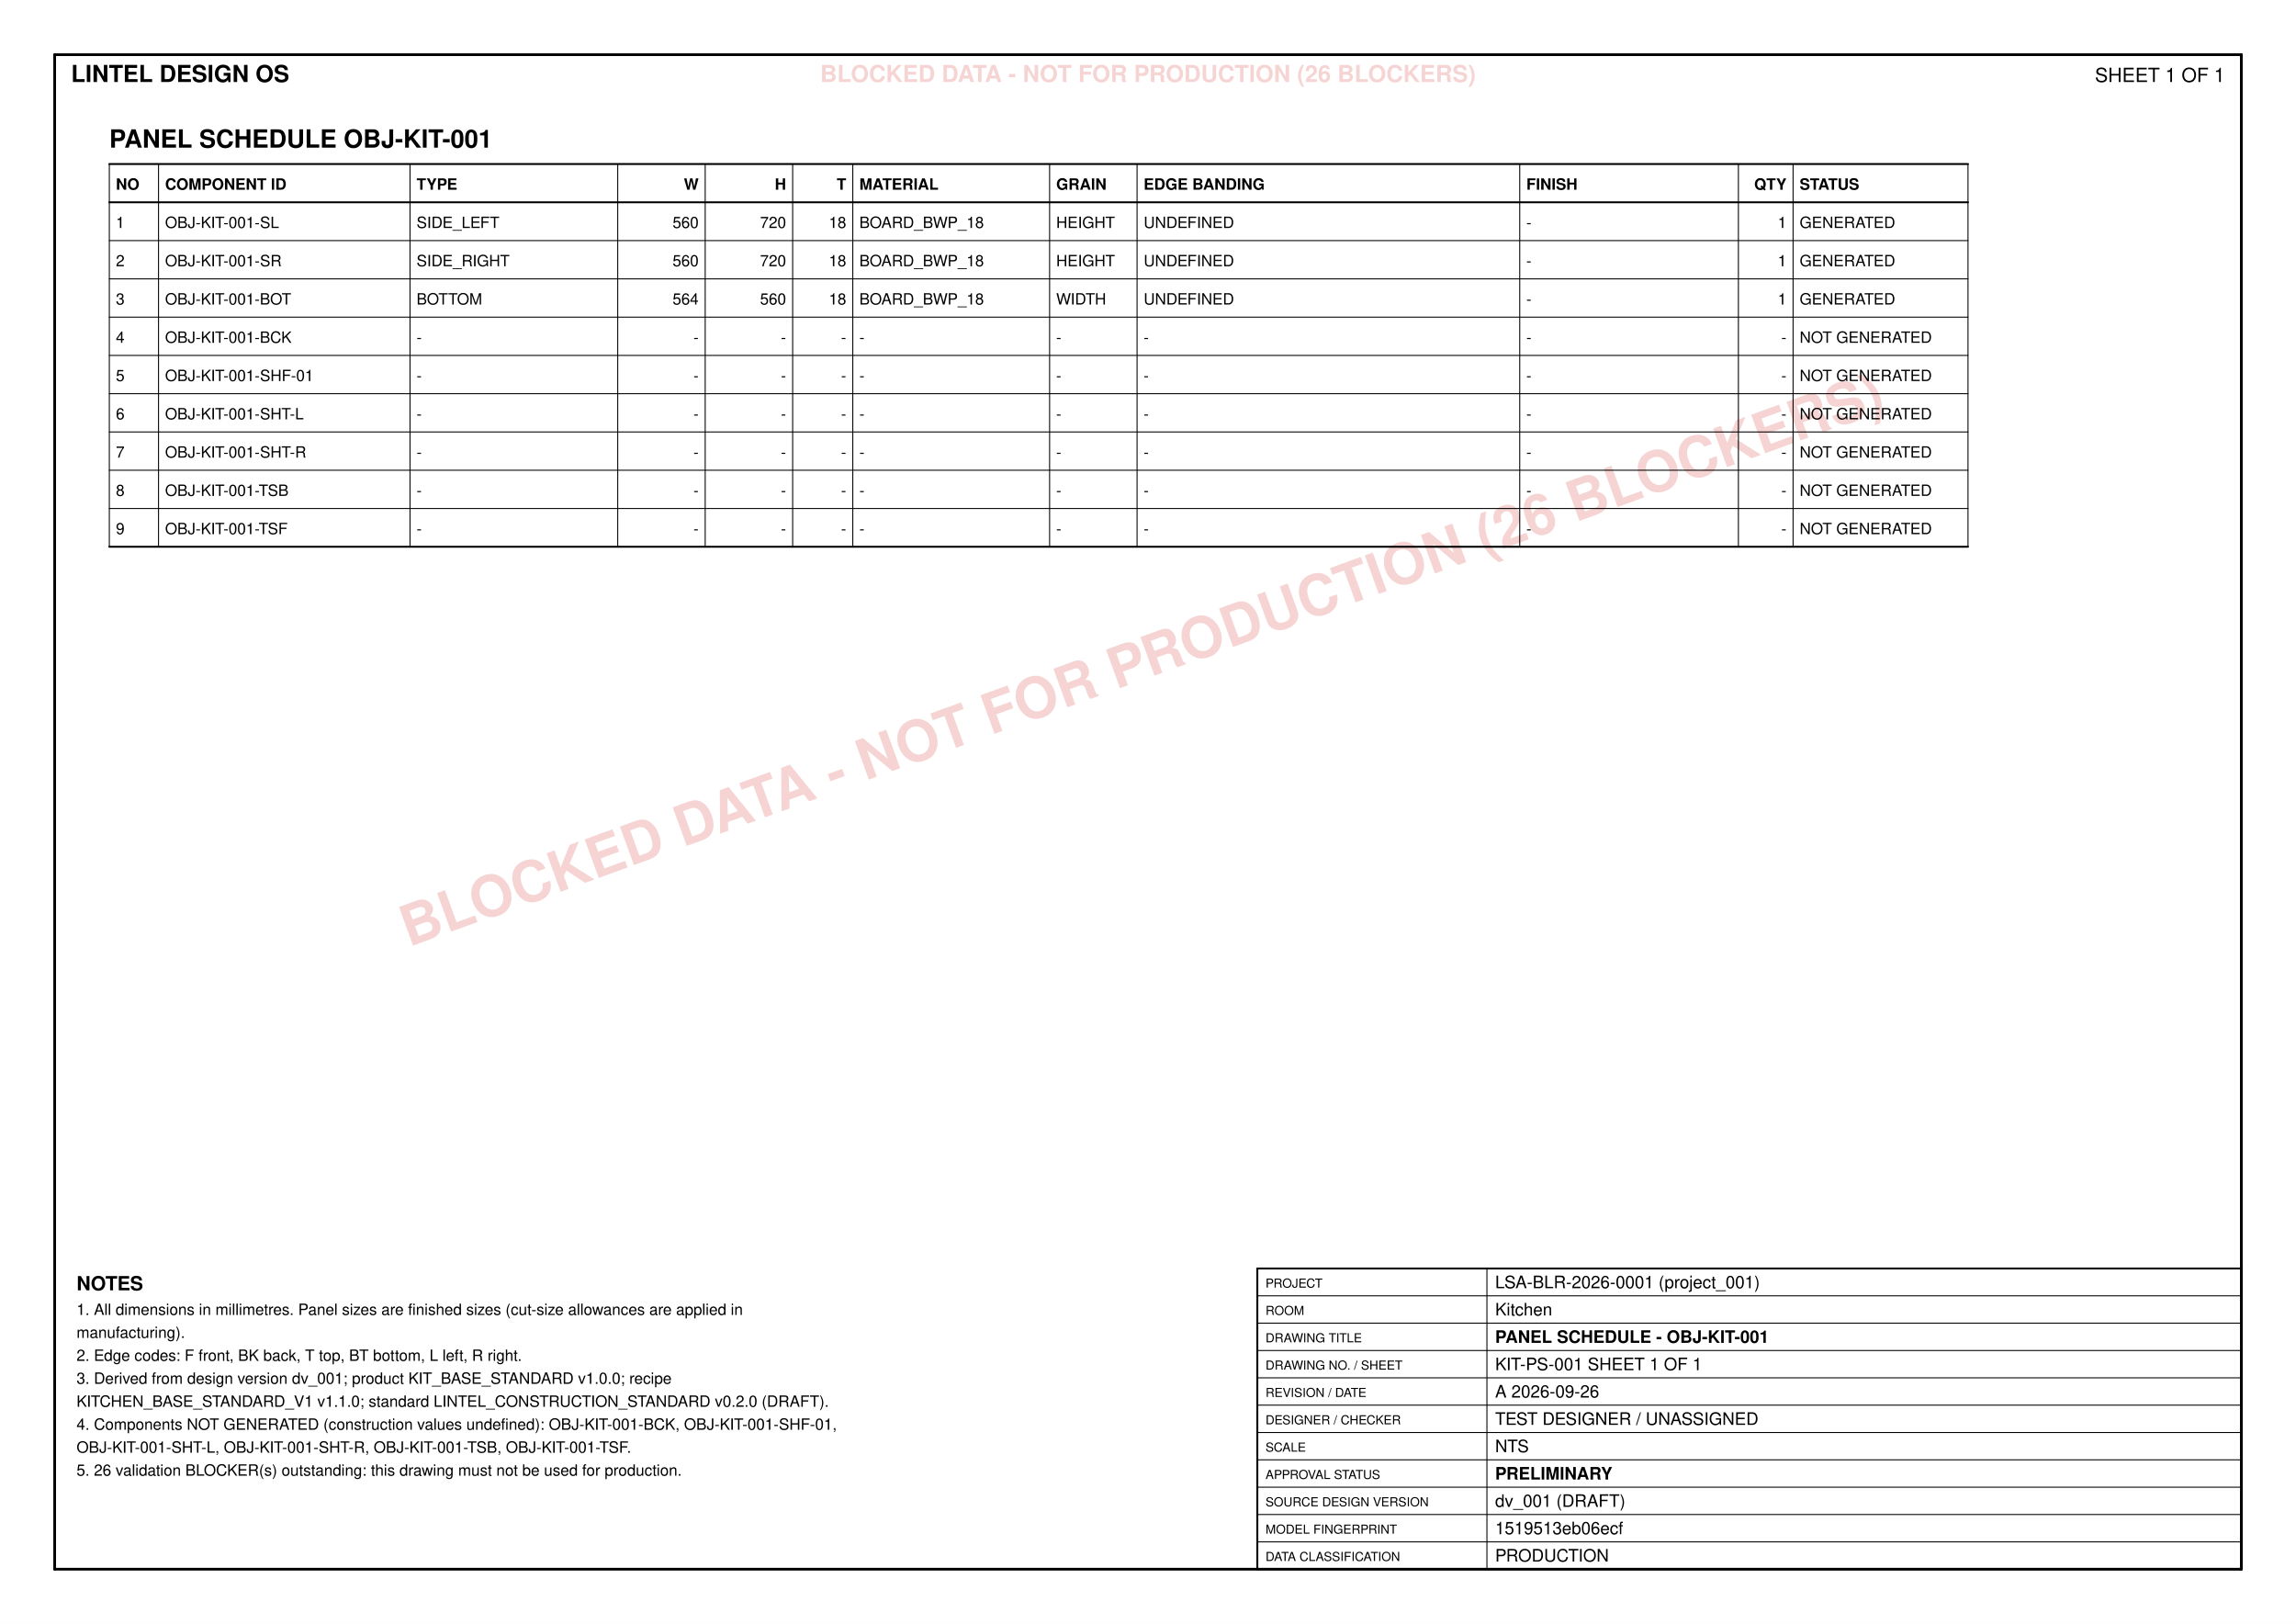
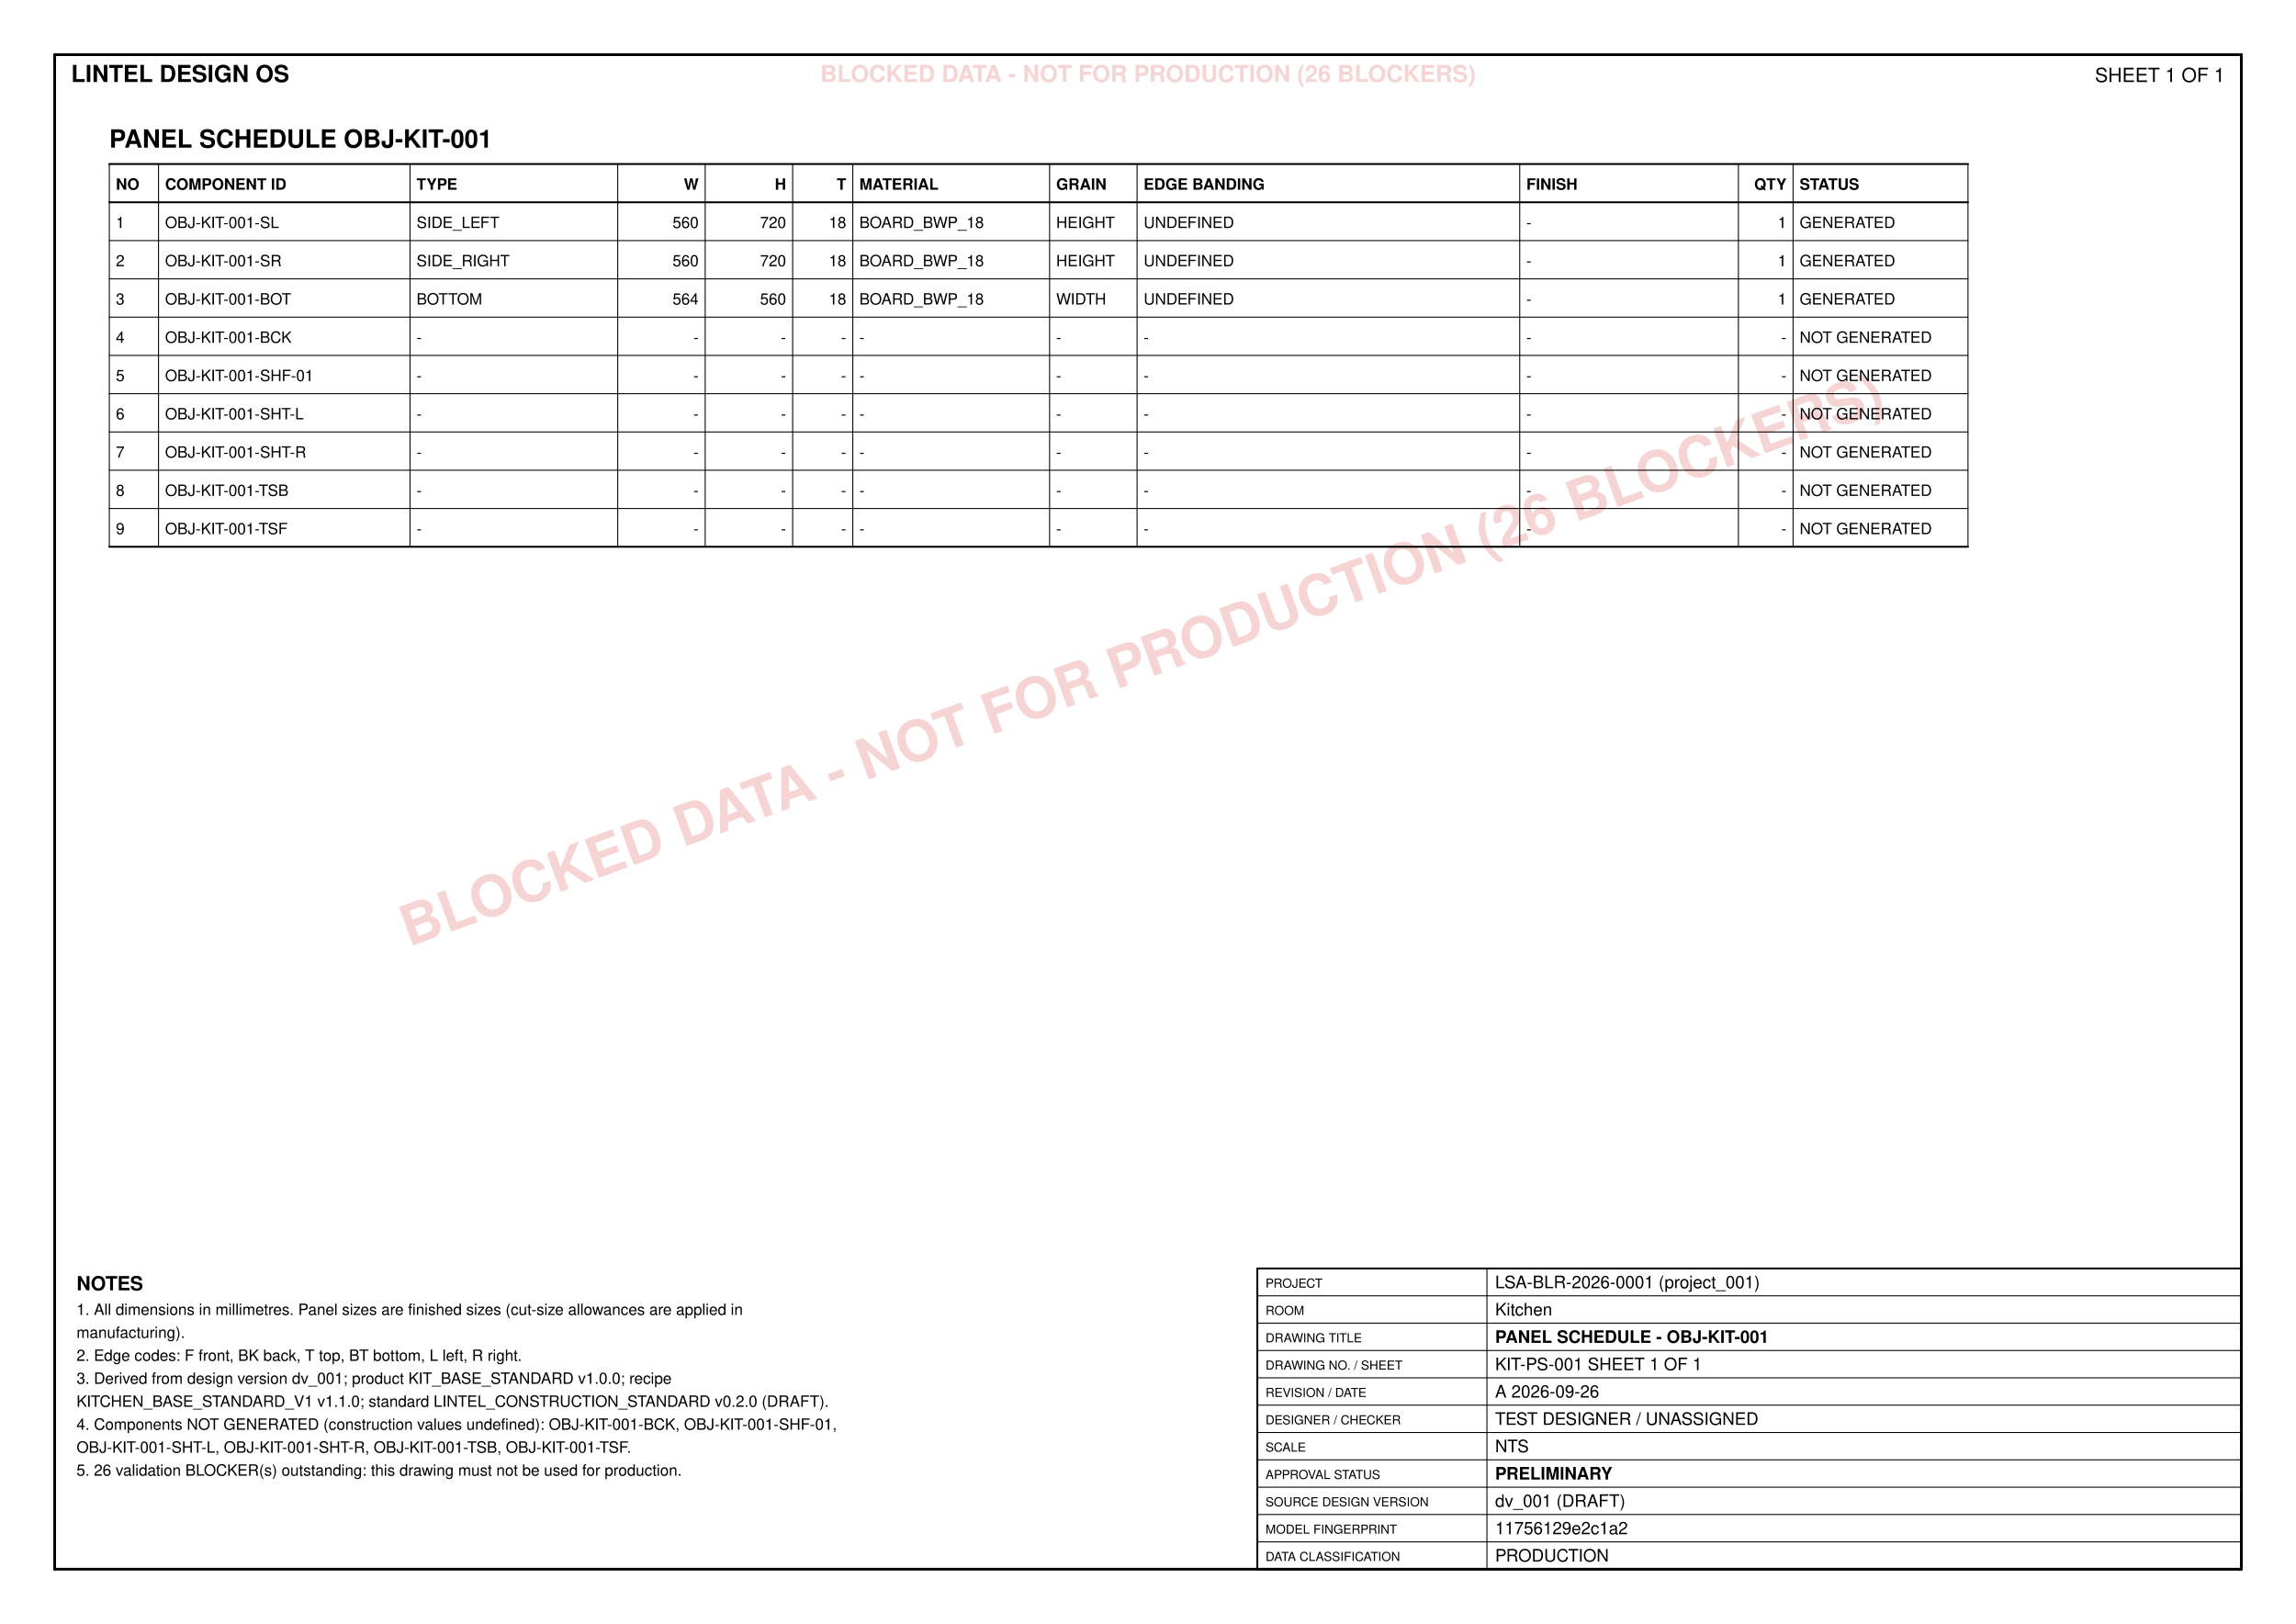
- <svg xmlns="http://www.w3.org/2000/svg" width="420mm" height="297mm" viewBox="0 0 420 297" data-drawing-id="DRW:dv_001:obj_001:PANEL_SCHEDULE:KIT-PS-001:RA" data-drawing-type="PANEL_SCHEDULE" data-status="PRELIMINARY" data-design-version="dv_001" data-model-fingerprint="1519513eb06ecf" data-classification="PRODUCTION" data-content-hash="046808171114cf" data-sheet="1/1">
+ <svg xmlns="http://www.w3.org/2000/svg" width="420mm" height="297mm" viewBox="0 0 420 297" data-drawing-id="DRW:dv_001:obj_001:PANEL_SCHEDULE:KIT-PS-001:RA" data-drawing-type="PANEL_SCHEDULE" data-status="PRELIMINARY" data-design-version="dv_001" data-model-fingerprint="11756129e2c1a2" data-classification="PRODUCTION" data-content-hash="0f58347dce926d" data-sheet="1/1">
  <rect x="0" y="0" width="420" height="297" fill="#ffffff" />
  <g id="WATERMARK" fill="#d9534f" stroke="#d9534f" opacity="0.25" font-family="Helvetica, Arial, sans-serif" stroke-linecap="round">
    <text stroke="none" x="210" y="124" font-size="10.286" text-anchor="middle" font-weight="bold" transform="rotate(-20 210 124)">BLOCKED DATA - NOT FOR PRODUCTION (26 BLOCKERS)</text>
    <text stroke="none" x="210" y="15" font-size="4.286" text-anchor="middle" font-weight="bold">BLOCKED DATA - NOT FOR PRODUCTION (26 BLOCKERS)</text>
  </g>
  <g id="BORDER" fill="#000000" stroke="#000000" font-family="Helvetica, Arial, sans-serif" stroke-linecap="round">
    <line fill="none" x1="10" y1="10" x2="410" y2="10" stroke-width="0.5" />
    <line fill="none" x1="410" y1="10" x2="410" y2="287" stroke-width="0.5" />
    <line fill="none" x1="410" y1="287" x2="10" y2="287" stroke-width="0.5" />
    <line fill="none" x1="10" y1="287" x2="10" y2="10" stroke-width="0.5" />
    <text stroke="none" x="13" y="15" font-size="4.286" text-anchor="start" font-weight="bold">LINTEL DESIGN OS</text>
    <text stroke="none" x="407" y="15" font-size="3.571" text-anchor="end">SHEET 1 OF 1</text>
  </g>
  <g id="ANNOTATION" fill="#000000" stroke="#000000" font-family="Helvetica, Arial, sans-serif" stroke-linecap="round">
    <text stroke="none" x="14" y="236" font-size="3.571" text-anchor="start" font-weight="bold">NOTES</text>
    <text stroke="none" x="14" y="240.5" font-size="2.857" text-anchor="start">1. All dimensions in millimetres. Panel sizes are finished sizes (cut-size allowances are applied in</text>
    <text stroke="none" x="14" y="244.7" font-size="2.857" text-anchor="start">   manufacturing).</text>
    <text stroke="none" x="14" y="248.9" font-size="2.857" text-anchor="start">2. Edge codes: F front, BK back, T top, BT bottom, L left, R right.</text>
    <text stroke="none" x="14" y="253.1" font-size="2.857" text-anchor="start">3. Derived from design version dv_001; product KIT_BASE_STANDARD v1.0.0; recipe</text>
    <text stroke="none" x="14" y="257.3" font-size="2.857" text-anchor="start">   KITCHEN_BASE_STANDARD_V1 v1.1.0; standard LINTEL_CONSTRUCTION_STANDARD v0.2.0 (DRAFT).</text>
    <text stroke="none" x="14" y="261.5" font-size="2.857" text-anchor="start">4. Components NOT GENERATED (construction values undefined): OBJ-KIT-001-BCK, OBJ-KIT-001-SHF-01,</text>
    <text stroke="none" x="14" y="265.7" font-size="2.857" text-anchor="start">   OBJ-KIT-001-SHT-L, OBJ-KIT-001-SHT-R, OBJ-KIT-001-TSB, OBJ-KIT-001-TSF.</text>
    <text stroke="none" x="14" y="269.9" font-size="2.857" text-anchor="start">5. 26 validation BLOCKER(s) outstanding: this drawing must not be used for production.</text>
  </g>
  <g id="TABLE" fill="#000000" stroke="#000000" font-family="Helvetica, Arial, sans-serif" stroke-linecap="round">
    <text stroke="none" x="20" y="27" font-size="4.571" text-anchor="start" font-weight="bold">PANEL SCHEDULE  OBJ-KIT-001</text>
    <line fill="none" x1="20" y1="30" x2="360" y2="30" stroke-width="0.35" />
    <line fill="none" x1="20" y1="37" x2="360" y2="37" stroke-width="0.35" />
    <line fill="none" x1="20" y1="44" x2="360" y2="44" stroke-width="0.18" />
    <line fill="none" x1="20" y1="51" x2="360" y2="51" stroke-width="0.18" />
    <line fill="none" x1="20" y1="58" x2="360" y2="58" stroke-width="0.18" />
    <line fill="none" x1="20" y1="65" x2="360" y2="65" stroke-width="0.18" />
    <line fill="none" x1="20" y1="72" x2="360" y2="72" stroke-width="0.18" />
    <line fill="none" x1="20" y1="79" x2="360" y2="79" stroke-width="0.18" />
    <line fill="none" x1="20" y1="86" x2="360" y2="86" stroke-width="0.18" />
    <line fill="none" x1="20" y1="93" x2="360" y2="93" stroke-width="0.18" />
    <line fill="none" x1="20" y1="100" x2="360" y2="100" stroke-width="0.35" />
    <line fill="none" x1="20" y1="30" x2="20" y2="100" stroke-width="0.18" />
    <line fill="none" x1="29" y1="30" x2="29" y2="100" stroke-width="0.18" />
    <line fill="none" x1="75" y1="30" x2="75" y2="100" stroke-width="0.18" />
    <line fill="none" x1="113" y1="30" x2="113" y2="100" stroke-width="0.18" />
    <line fill="none" x1="129" y1="30" x2="129" y2="100" stroke-width="0.18" />
    <line fill="none" x1="145" y1="30" x2="145" y2="100" stroke-width="0.18" />
    <line fill="none" x1="156" y1="30" x2="156" y2="100" stroke-width="0.18" />
    <line fill="none" x1="192" y1="30" x2="192" y2="100" stroke-width="0.18" />
    <line fill="none" x1="208" y1="30" x2="208" y2="100" stroke-width="0.18" />
    <line fill="none" x1="278" y1="30" x2="278" y2="100" stroke-width="0.18" />
    <line fill="none" x1="318" y1="30" x2="318" y2="100" stroke-width="0.18" />
    <line fill="none" x1="328" y1="30" x2="328" y2="100" stroke-width="0.18" />
    <line fill="none" x1="360" y1="30" x2="360" y2="100" stroke-width="0.18" />
    <text stroke="none" x="21.2" y="34.7" font-size="2.857" text-anchor="start" font-weight="bold">NO</text>
    <text stroke="none" x="30.2" y="34.7" font-size="2.857" text-anchor="start" font-weight="bold">COMPONENT ID</text>
    <text stroke="none" x="76.2" y="34.7" font-size="2.857" text-anchor="start" font-weight="bold">TYPE</text>
    <text stroke="none" x="127.8" y="34.7" font-size="2.857" text-anchor="end" font-weight="bold">W</text>
    <text stroke="none" x="143.8" y="34.7" font-size="2.857" text-anchor="end" font-weight="bold">H</text>
    <text stroke="none" x="154.8" y="34.7" font-size="2.857" text-anchor="end" font-weight="bold">T</text>
    <text stroke="none" x="157.2" y="34.7" font-size="2.857" text-anchor="start" font-weight="bold">MATERIAL</text>
    <text stroke="none" x="193.2" y="34.7" font-size="2.857" text-anchor="start" font-weight="bold">GRAIN</text>
    <text stroke="none" x="209.2" y="34.7" font-size="2.857" text-anchor="start" font-weight="bold">EDGE BANDING</text>
    <text stroke="none" x="279.2" y="34.7" font-size="2.857" text-anchor="start" font-weight="bold">FINISH</text>
    <text stroke="none" x="326.8" y="34.7" font-size="2.857" text-anchor="end" font-weight="bold">QTY</text>
    <text stroke="none" x="329.2" y="34.7" font-size="2.857" text-anchor="start" font-weight="bold">STATUS</text>
    <text stroke="none" x="21.2" y="41.7" font-size="2.857" text-anchor="start">1</text>
    <text stroke="none" x="30.2" y="41.7" font-size="2.857" text-anchor="start">OBJ-KIT-001-SL</text>
    <text stroke="none" x="76.2" y="41.7" font-size="2.857" text-anchor="start">SIDE_LEFT</text>
    <text stroke="none" x="127.8" y="41.7" font-size="2.857" text-anchor="end">560</text>
    <text stroke="none" x="143.8" y="41.7" font-size="2.857" text-anchor="end">720</text>
    <text stroke="none" x="154.8" y="41.7" font-size="2.857" text-anchor="end">18</text>
    <text stroke="none" x="157.2" y="41.7" font-size="2.857" text-anchor="start">BOARD_BWP_18</text>
    <text stroke="none" x="193.2" y="41.7" font-size="2.857" text-anchor="start">HEIGHT</text>
    <text stroke="none" x="209.2" y="41.7" font-size="2.857" text-anchor="start">UNDEFINED</text>
    <text stroke="none" x="279.2" y="41.7" font-size="2.857" text-anchor="start">-</text>
    <text stroke="none" x="326.8" y="41.7" font-size="2.857" text-anchor="end">1</text>
    <text stroke="none" x="329.2" y="41.7" font-size="2.857" text-anchor="start">GENERATED</text>
    <text stroke="none" x="21.2" y="48.7" font-size="2.857" text-anchor="start">2</text>
    <text stroke="none" x="30.2" y="48.7" font-size="2.857" text-anchor="start">OBJ-KIT-001-SR</text>
    <text stroke="none" x="76.2" y="48.7" font-size="2.857" text-anchor="start">SIDE_RIGHT</text>
    <text stroke="none" x="127.8" y="48.7" font-size="2.857" text-anchor="end">560</text>
    <text stroke="none" x="143.8" y="48.7" font-size="2.857" text-anchor="end">720</text>
    <text stroke="none" x="154.8" y="48.7" font-size="2.857" text-anchor="end">18</text>
    <text stroke="none" x="157.2" y="48.7" font-size="2.857" text-anchor="start">BOARD_BWP_18</text>
    <text stroke="none" x="193.2" y="48.7" font-size="2.857" text-anchor="start">HEIGHT</text>
    <text stroke="none" x="209.2" y="48.7" font-size="2.857" text-anchor="start">UNDEFINED</text>
    <text stroke="none" x="279.2" y="48.7" font-size="2.857" text-anchor="start">-</text>
    <text stroke="none" x="326.8" y="48.7" font-size="2.857" text-anchor="end">1</text>
    <text stroke="none" x="329.2" y="48.7" font-size="2.857" text-anchor="start">GENERATED</text>
    <text stroke="none" x="21.2" y="55.7" font-size="2.857" text-anchor="start">3</text>
    <text stroke="none" x="30.2" y="55.7" font-size="2.857" text-anchor="start">OBJ-KIT-001-BOT</text>
    <text stroke="none" x="76.2" y="55.7" font-size="2.857" text-anchor="start">BOTTOM</text>
    <text stroke="none" x="127.8" y="55.7" font-size="2.857" text-anchor="end">564</text>
    <text stroke="none" x="143.8" y="55.7" font-size="2.857" text-anchor="end">560</text>
    <text stroke="none" x="154.8" y="55.7" font-size="2.857" text-anchor="end">18</text>
    <text stroke="none" x="157.2" y="55.7" font-size="2.857" text-anchor="start">BOARD_BWP_18</text>
    <text stroke="none" x="193.2" y="55.7" font-size="2.857" text-anchor="start">WIDTH</text>
    <text stroke="none" x="209.2" y="55.7" font-size="2.857" text-anchor="start">UNDEFINED</text>
    <text stroke="none" x="279.2" y="55.7" font-size="2.857" text-anchor="start">-</text>
    <text stroke="none" x="326.8" y="55.7" font-size="2.857" text-anchor="end">1</text>
    <text stroke="none" x="329.2" y="55.7" font-size="2.857" text-anchor="start">GENERATED</text>
    <text stroke="none" x="21.2" y="62.7" font-size="2.857" text-anchor="start">4</text>
    <text stroke="none" x="30.2" y="62.7" font-size="2.857" text-anchor="start">OBJ-KIT-001-BCK</text>
    <text stroke="none" x="76.2" y="62.7" font-size="2.857" text-anchor="start">-</text>
    <text stroke="none" x="127.8" y="62.7" font-size="2.857" text-anchor="end">-</text>
    <text stroke="none" x="143.8" y="62.7" font-size="2.857" text-anchor="end">-</text>
    <text stroke="none" x="154.8" y="62.7" font-size="2.857" text-anchor="end">-</text>
    <text stroke="none" x="157.2" y="62.7" font-size="2.857" text-anchor="start">-</text>
    <text stroke="none" x="193.2" y="62.7" font-size="2.857" text-anchor="start">-</text>
    <text stroke="none" x="209.2" y="62.7" font-size="2.857" text-anchor="start">-</text>
    <text stroke="none" x="279.2" y="62.7" font-size="2.857" text-anchor="start">-</text>
    <text stroke="none" x="326.8" y="62.7" font-size="2.857" text-anchor="end">-</text>
    <text stroke="none" x="329.2" y="62.7" font-size="2.857" text-anchor="start">NOT GENERATED</text>
    <text stroke="none" x="21.2" y="69.7" font-size="2.857" text-anchor="start">5</text>
    <text stroke="none" x="30.2" y="69.7" font-size="2.857" text-anchor="start">OBJ-KIT-001-SHF-01</text>
    <text stroke="none" x="76.2" y="69.7" font-size="2.857" text-anchor="start">-</text>
    <text stroke="none" x="127.8" y="69.7" font-size="2.857" text-anchor="end">-</text>
    <text stroke="none" x="143.8" y="69.7" font-size="2.857" text-anchor="end">-</text>
    <text stroke="none" x="154.8" y="69.7" font-size="2.857" text-anchor="end">-</text>
    <text stroke="none" x="157.2" y="69.7" font-size="2.857" text-anchor="start">-</text>
    <text stroke="none" x="193.2" y="69.7" font-size="2.857" text-anchor="start">-</text>
    <text stroke="none" x="209.2" y="69.7" font-size="2.857" text-anchor="start">-</text>
    <text stroke="none" x="279.2" y="69.7" font-size="2.857" text-anchor="start">-</text>
    <text stroke="none" x="326.8" y="69.7" font-size="2.857" text-anchor="end">-</text>
    <text stroke="none" x="329.2" y="69.7" font-size="2.857" text-anchor="start">NOT GENERATED</text>
    <text stroke="none" x="21.2" y="76.7" font-size="2.857" text-anchor="start">6</text>
    <text stroke="none" x="30.2" y="76.7" font-size="2.857" text-anchor="start">OBJ-KIT-001-SHT-L</text>
    <text stroke="none" x="76.2" y="76.7" font-size="2.857" text-anchor="start">-</text>
    <text stroke="none" x="127.8" y="76.7" font-size="2.857" text-anchor="end">-</text>
    <text stroke="none" x="143.8" y="76.7" font-size="2.857" text-anchor="end">-</text>
    <text stroke="none" x="154.8" y="76.7" font-size="2.857" text-anchor="end">-</text>
    <text stroke="none" x="157.2" y="76.7" font-size="2.857" text-anchor="start">-</text>
    <text stroke="none" x="193.2" y="76.7" font-size="2.857" text-anchor="start">-</text>
    <text stroke="none" x="209.2" y="76.7" font-size="2.857" text-anchor="start">-</text>
    <text stroke="none" x="279.2" y="76.7" font-size="2.857" text-anchor="start">-</text>
    <text stroke="none" x="326.8" y="76.7" font-size="2.857" text-anchor="end">-</text>
    <text stroke="none" x="329.2" y="76.7" font-size="2.857" text-anchor="start">NOT GENERATED</text>
    <text stroke="none" x="21.2" y="83.7" font-size="2.857" text-anchor="start">7</text>
    <text stroke="none" x="30.2" y="83.7" font-size="2.857" text-anchor="start">OBJ-KIT-001-SHT-R</text>
    <text stroke="none" x="76.2" y="83.7" font-size="2.857" text-anchor="start">-</text>
    <text stroke="none" x="127.8" y="83.7" font-size="2.857" text-anchor="end">-</text>
    <text stroke="none" x="143.8" y="83.7" font-size="2.857" text-anchor="end">-</text>
    <text stroke="none" x="154.8" y="83.7" font-size="2.857" text-anchor="end">-</text>
    <text stroke="none" x="157.2" y="83.7" font-size="2.857" text-anchor="start">-</text>
    <text stroke="none" x="193.2" y="83.7" font-size="2.857" text-anchor="start">-</text>
    <text stroke="none" x="209.2" y="83.7" font-size="2.857" text-anchor="start">-</text>
    <text stroke="none" x="279.2" y="83.7" font-size="2.857" text-anchor="start">-</text>
    <text stroke="none" x="326.8" y="83.7" font-size="2.857" text-anchor="end">-</text>
    <text stroke="none" x="329.2" y="83.7" font-size="2.857" text-anchor="start">NOT GENERATED</text>
    <text stroke="none" x="21.2" y="90.7" font-size="2.857" text-anchor="start">8</text>
    <text stroke="none" x="30.2" y="90.7" font-size="2.857" text-anchor="start">OBJ-KIT-001-TSB</text>
    <text stroke="none" x="76.2" y="90.7" font-size="2.857" text-anchor="start">-</text>
    <text stroke="none" x="127.8" y="90.7" font-size="2.857" text-anchor="end">-</text>
    <text stroke="none" x="143.8" y="90.7" font-size="2.857" text-anchor="end">-</text>
    <text stroke="none" x="154.8" y="90.7" font-size="2.857" text-anchor="end">-</text>
    <text stroke="none" x="157.2" y="90.7" font-size="2.857" text-anchor="start">-</text>
    <text stroke="none" x="193.2" y="90.7" font-size="2.857" text-anchor="start">-</text>
    <text stroke="none" x="209.2" y="90.7" font-size="2.857" text-anchor="start">-</text>
    <text stroke="none" x="279.2" y="90.7" font-size="2.857" text-anchor="start">-</text>
    <text stroke="none" x="326.8" y="90.7" font-size="2.857" text-anchor="end">-</text>
    <text stroke="none" x="329.2" y="90.7" font-size="2.857" text-anchor="start">NOT GENERATED</text>
    <text stroke="none" x="21.2" y="97.7" font-size="2.857" text-anchor="start">9</text>
    <text stroke="none" x="30.2" y="97.7" font-size="2.857" text-anchor="start">OBJ-KIT-001-TSF</text>
    <text stroke="none" x="76.2" y="97.7" font-size="2.857" text-anchor="start">-</text>
    <text stroke="none" x="127.8" y="97.7" font-size="2.857" text-anchor="end">-</text>
    <text stroke="none" x="143.8" y="97.7" font-size="2.857" text-anchor="end">-</text>
    <text stroke="none" x="154.8" y="97.7" font-size="2.857" text-anchor="end">-</text>
    <text stroke="none" x="157.2" y="97.7" font-size="2.857" text-anchor="start">-</text>
    <text stroke="none" x="193.2" y="97.7" font-size="2.857" text-anchor="start">-</text>
    <text stroke="none" x="209.2" y="97.7" font-size="2.857" text-anchor="start">-</text>
    <text stroke="none" x="279.2" y="97.7" font-size="2.857" text-anchor="start">-</text>
    <text stroke="none" x="326.8" y="97.7" font-size="2.857" text-anchor="end">-</text>
    <text stroke="none" x="329.2" y="97.7" font-size="2.857" text-anchor="start">NOT GENERATED</text>
  </g>
  <g id="TITLE_BLOCK" fill="#000000" stroke="#000000" font-family="Helvetica, Arial, sans-serif" stroke-linecap="round">
    <line fill="none" x1="230" y1="232" x2="410" y2="232" stroke-width="0.35" />
    <line fill="none" x1="410" y1="232" x2="410" y2="287" stroke-width="0.35" />
    <line fill="none" x1="410" y1="287" x2="230" y2="287" stroke-width="0.35" />
    <line fill="none" x1="230" y1="287" x2="230" y2="232" stroke-width="0.35" />
    <line fill="none" x1="272" y1="232" x2="272" y2="287" stroke-width="0.18" />
    <text stroke="none" x="231.5" y="235.5" font-size="2.286" text-anchor="start">PROJECT</text>
    <text stroke="none" x="273.5" y="235.6" font-size="3.143" text-anchor="start">LSA-BLR-2026-0001 (project_001)</text>
    <line fill="none" x1="230" y1="237" x2="410" y2="237" stroke-width="0.18" />
    <text stroke="none" x="231.5" y="240.5" font-size="2.286" text-anchor="start">ROOM</text>
    <text stroke="none" x="273.5" y="240.6" font-size="3.143" text-anchor="start">Kitchen</text>
    <line fill="none" x1="230" y1="242" x2="410" y2="242" stroke-width="0.18" />
    <text stroke="none" x="231.5" y="245.5" font-size="2.286" text-anchor="start">DRAWING TITLE</text>
    <text stroke="none" x="273.5" y="245.6" font-size="3.143" text-anchor="start" font-weight="bold">PANEL SCHEDULE - OBJ-KIT-001</text>
    <line fill="none" x1="230" y1="247" x2="410" y2="247" stroke-width="0.18" />
    <text stroke="none" x="231.5" y="250.5" font-size="2.286" text-anchor="start">DRAWING NO. / SHEET</text>
    <text stroke="none" x="273.5" y="250.6" font-size="3.143" text-anchor="start">KIT-PS-001   SHEET 1 OF 1</text>
    <line fill="none" x1="230" y1="252" x2="410" y2="252" stroke-width="0.18" />
    <text stroke="none" x="231.5" y="255.5" font-size="2.286" text-anchor="start">REVISION / DATE</text>
    <text stroke="none" x="273.5" y="255.6" font-size="3.143" text-anchor="start">A   2026-09-26</text>
    <line fill="none" x1="230" y1="257" x2="410" y2="257" stroke-width="0.18" />
    <text stroke="none" x="231.5" y="260.5" font-size="2.286" text-anchor="start">DESIGNER / CHECKER</text>
    <text stroke="none" x="273.5" y="260.6" font-size="3.143" text-anchor="start">TEST DESIGNER / UNASSIGNED</text>
    <line fill="none" x1="230" y1="262" x2="410" y2="262" stroke-width="0.18" />
    <text stroke="none" x="231.5" y="265.5" font-size="2.286" text-anchor="start">SCALE</text>
    <text stroke="none" x="273.5" y="265.6" font-size="3.143" text-anchor="start">NTS</text>
    <line fill="none" x1="230" y1="267" x2="410" y2="267" stroke-width="0.18" />
    <text stroke="none" x="231.5" y="270.5" font-size="2.286" text-anchor="start">APPROVAL STATUS</text>
    <text stroke="none" x="273.5" y="270.6" font-size="3.143" text-anchor="start" font-weight="bold">PRELIMINARY</text>
    <line fill="none" x1="230" y1="272" x2="410" y2="272" stroke-width="0.18" />
    <text stroke="none" x="231.5" y="275.5" font-size="2.286" text-anchor="start">SOURCE DESIGN VERSION</text>
    <text stroke="none" x="273.5" y="275.6" font-size="3.143" text-anchor="start">dv_001 (DRAFT)</text>
    <line fill="none" x1="230" y1="277" x2="410" y2="277" stroke-width="0.18" />
    <text stroke="none" x="231.5" y="280.5" font-size="2.286" text-anchor="start">MODEL FINGERPRINT</text>
-     <text stroke="none" x="273.5" y="280.6" font-size="3.143" text-anchor="start">1519513eb06ecf</text>
+     <text stroke="none" x="273.5" y="280.6" font-size="3.143" text-anchor="start">11756129e2c1a2</text>
    <line fill="none" x1="230" y1="282" x2="410" y2="282" stroke-width="0.18" />
    <text stroke="none" x="231.5" y="285.5" font-size="2.286" text-anchor="start">DATA CLASSIFICATION</text>
    <text stroke="none" x="273.5" y="285.6" font-size="3.143" text-anchor="start">PRODUCTION</text>
  </g>
</svg>
